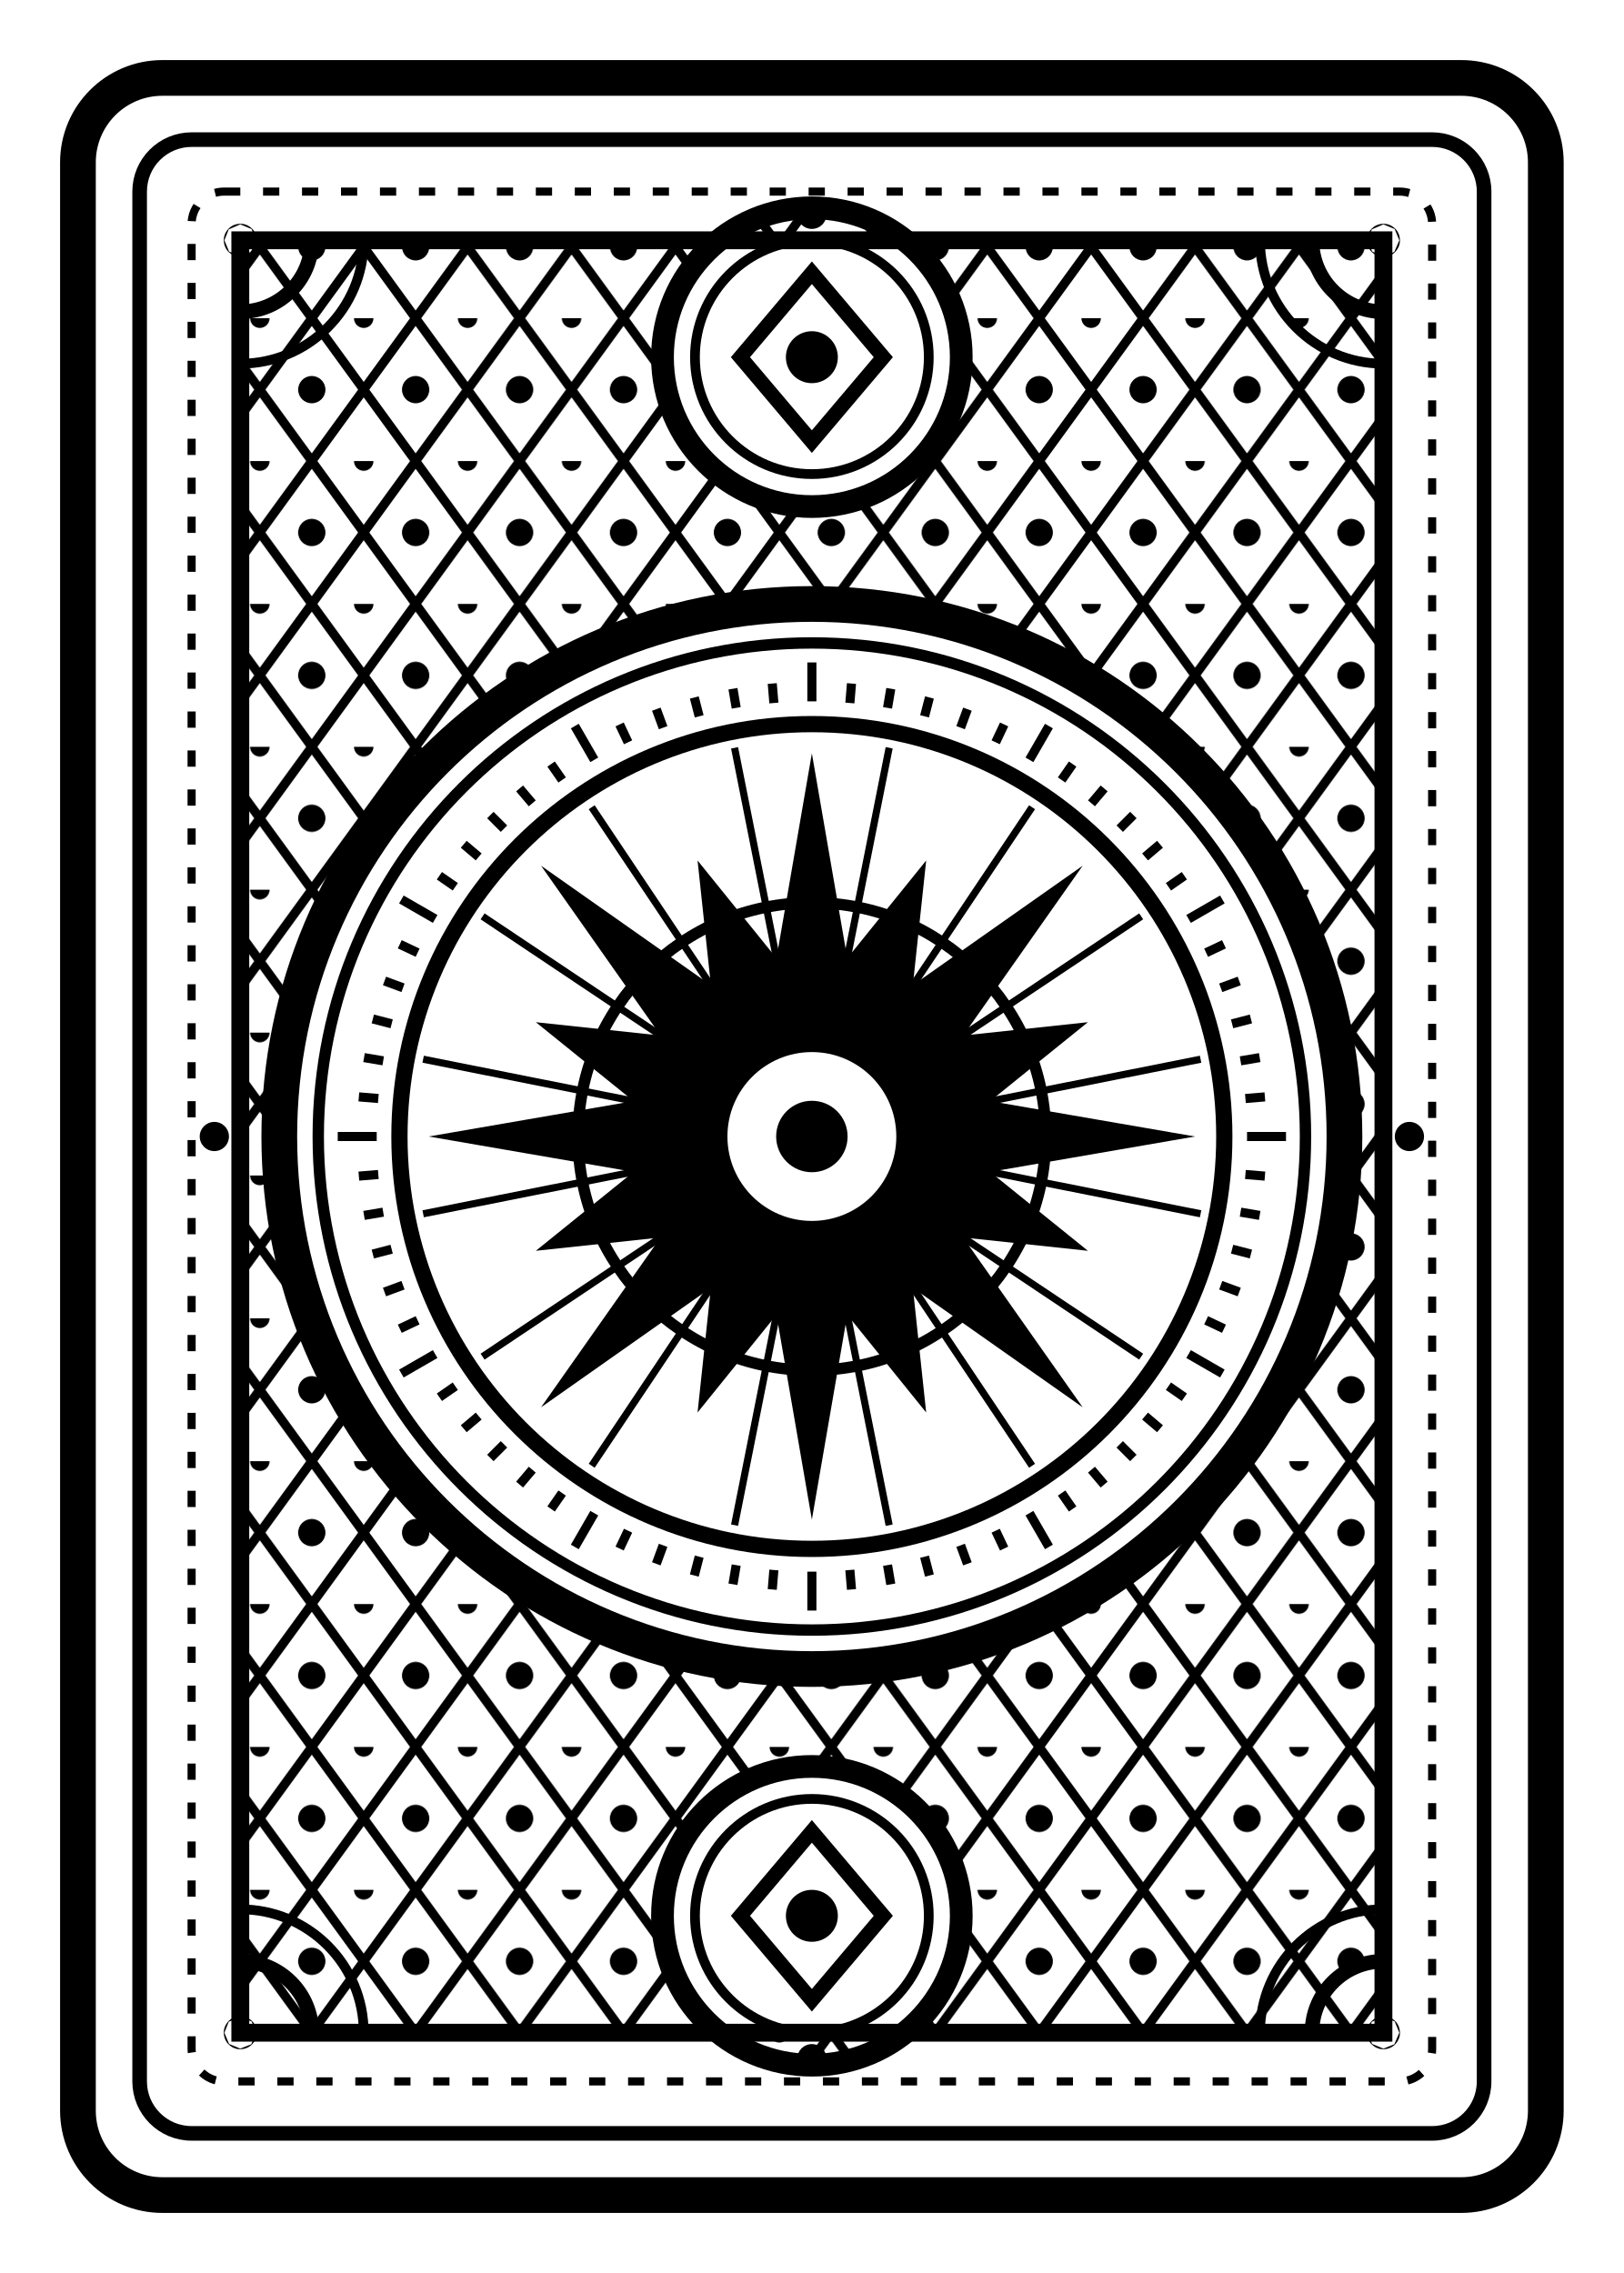
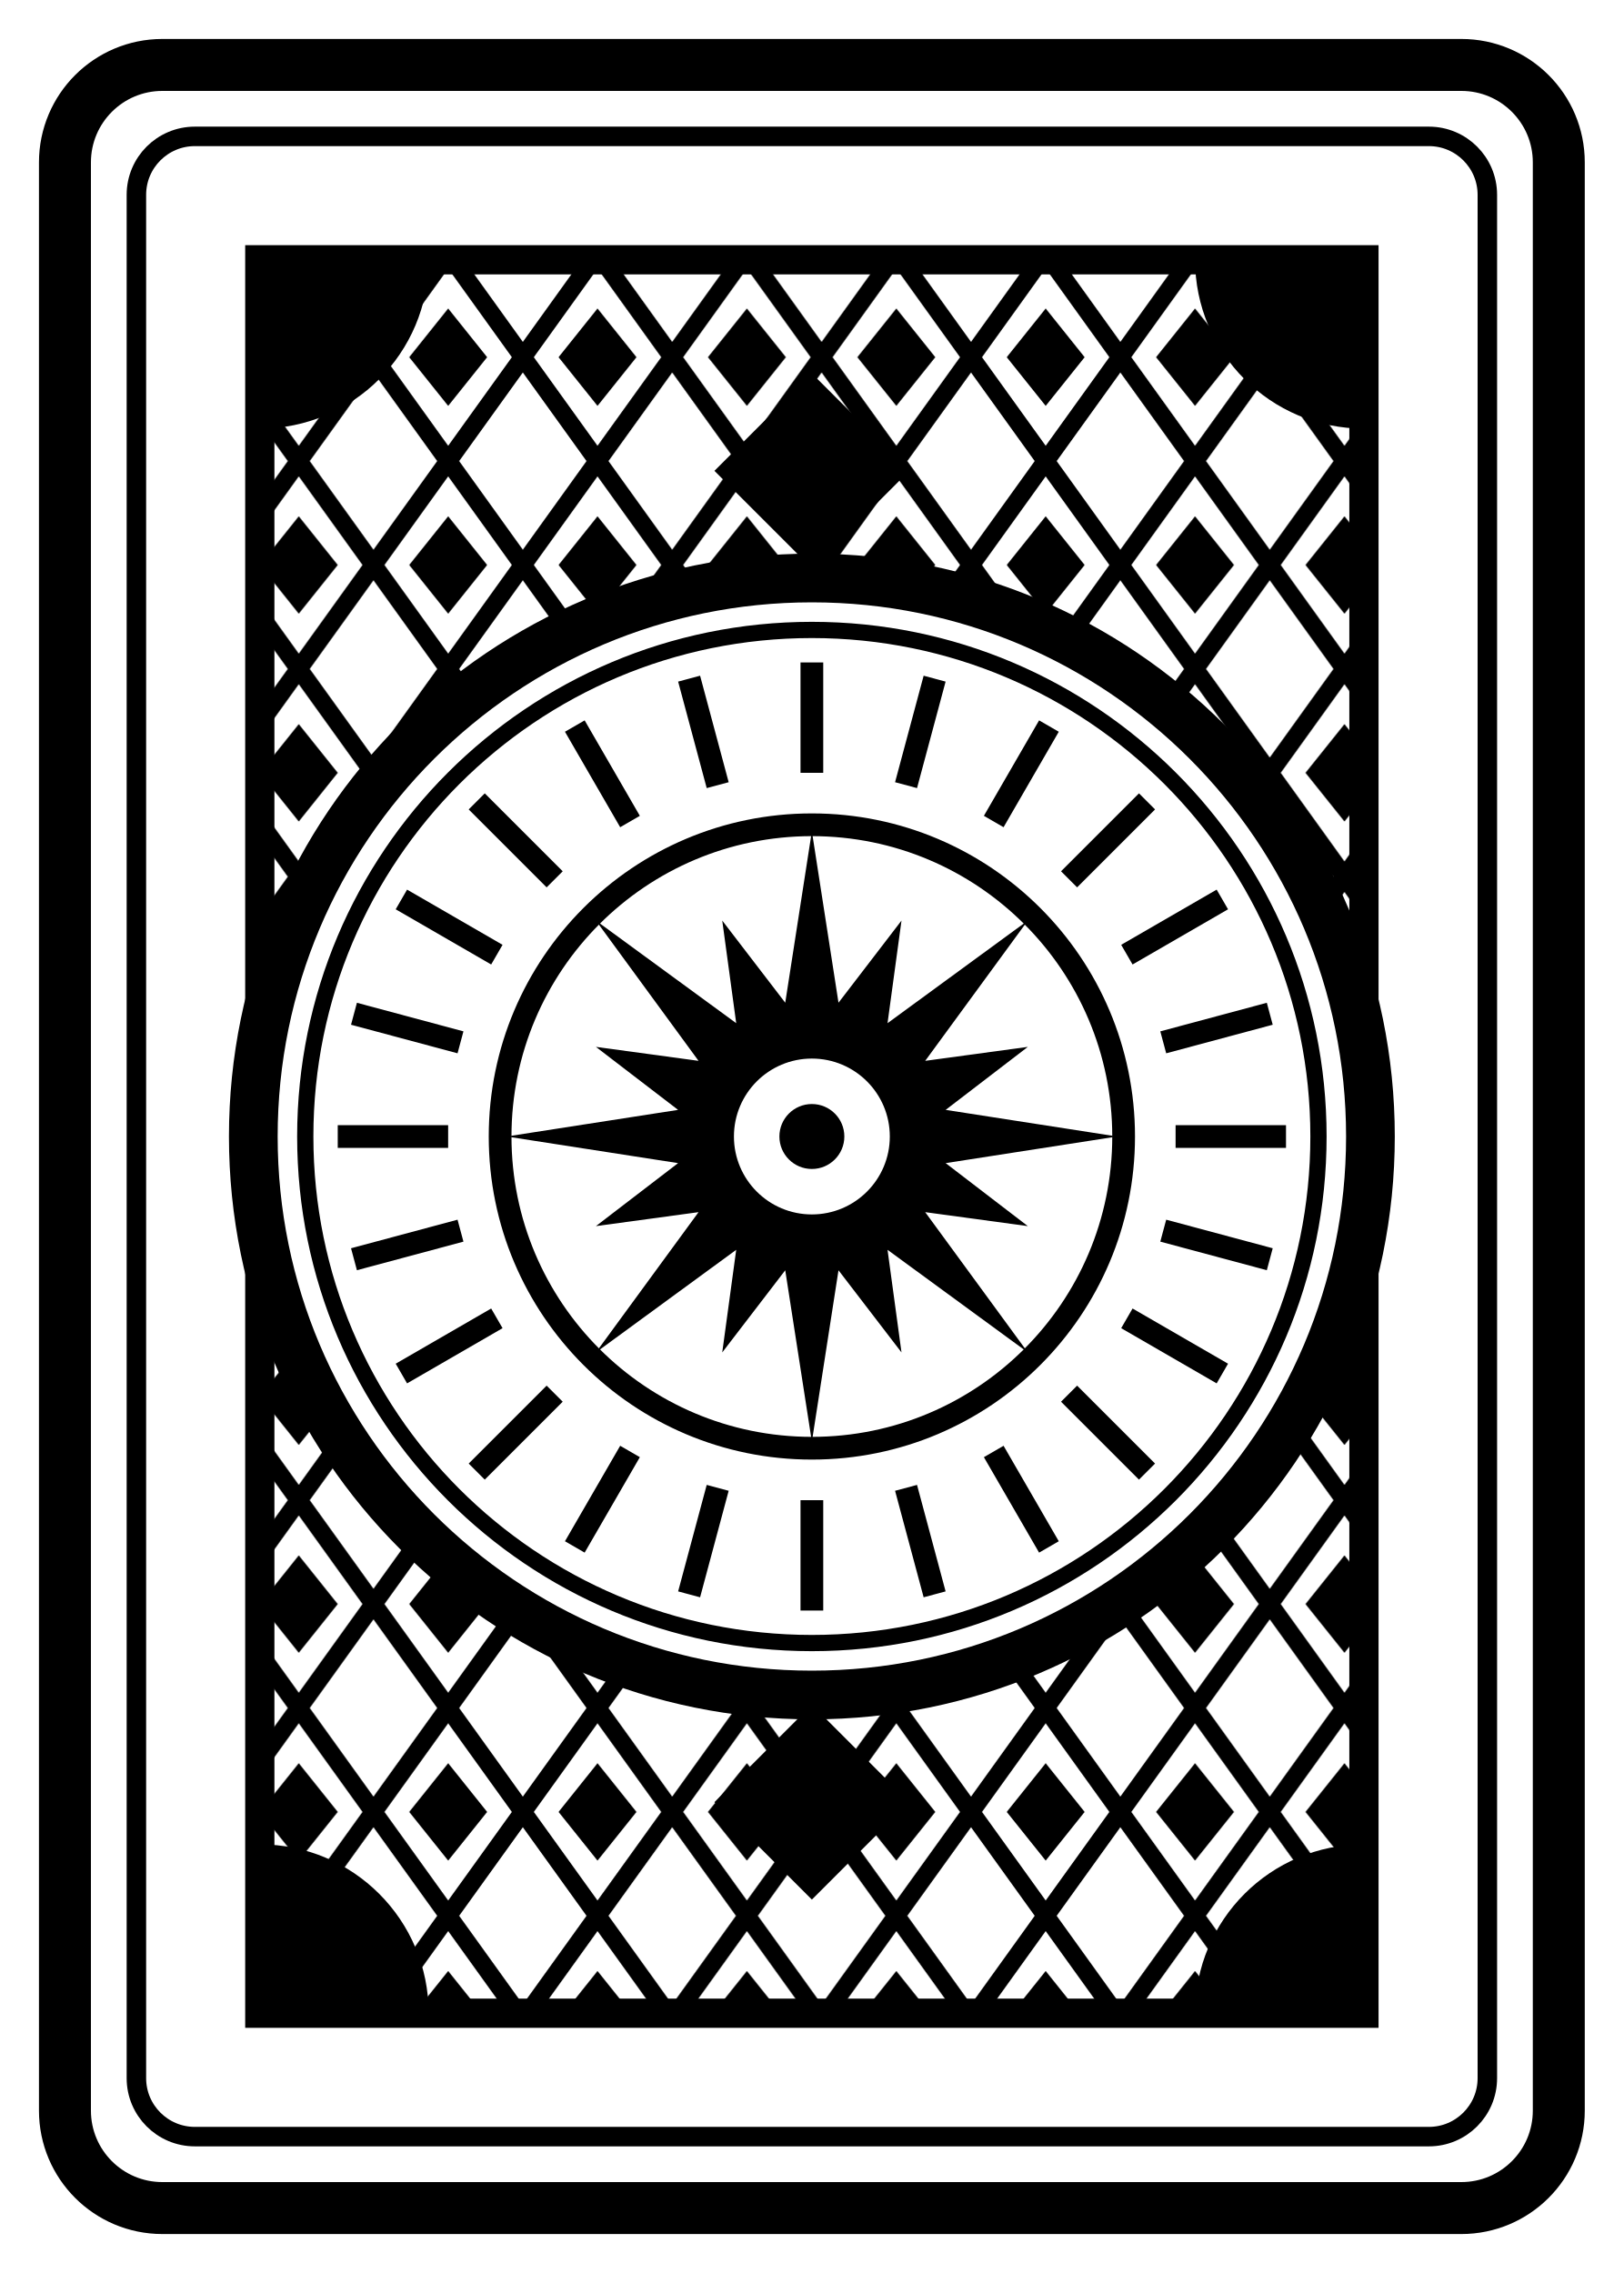
<svg xmlns="http://www.w3.org/2000/svg" viewBox="0 0 50 70">
  <defs>
    <clipPath id="c">
-       <path clip-rule="evenodd" d="M7.4 7.4H42.6V62.6H7.4Z M25 35m-16.4 0a16.4 16.4 0 1 0 32.8 0a16.4 16.4 0 1 0-32.8 0Z M25 11m-4.6 0a4.6 4.6 0 1 0 9.2 0a4.6 4.6 0 1 0-9.2 0Z M25 59m-4.6 0a4.6 4.6 0 1 0 9.2 0a4.6 4.6 0 1 0-9.2 0Z" />
+       <path clip-rule="evenodd" d="M8 8H42V62H8Z M25 35m-17.2 0a17.2 17.2 0 1 0 34.4 0a17.2 17.2 0 1 0-34.4 0Z" />
    </clipPath>
-     <pattern id="p" width="3.2" height="4.4" patternUnits="userSpaceOnUse" patternTransform="translate(1.6 1)">
-       <path d="M1.6 0L3.2 2.2 1.6 4.4 0 2.2Z" fill="none" stroke="#000" stroke-width=".28" />
-       <circle cx="1.6" cy="2.2" r=".42" />
-       <circle cx="0" cy="0" r=".3" />
-       <circle cx="3.2" cy="0" r=".3" />
+     <pattern id="p" width="4.6" height="6.4" patternUnits="userSpaceOnUse" patternTransform="translate(2.3 1.4)">
+       <path d="M2.3 0L4.6 3.2 2.3 6.4 0 3.2Z" fill="none" stroke="#000" stroke-width=".55" />
+       <path d="M2.3 1.7L3.5 3.2 2.3 4.7 1.1 3.2Z" />
    </pattern>
  </defs>
  <rect width="50" height="70" fill="url(#p)" clip-path="url(#c)" />
  <g fill="none" stroke="#000">
-     <rect x="2.4" y="2.4" width="45.2" height="65.2" rx="2.6" stroke-width="1.1" />
-     <rect x="4.3" y="4.3" width="41.4" height="61.4" rx="1.6" stroke-width=".45" />
-     <rect x="5.9" y="5.9" width="38.2" height="58.2" rx="1" stroke-width=".25" stroke-dasharray=".5 .7" />
-     <rect x="7.4" y="7.4" width="35.2" height="55.2" stroke-width=".55" />
-     <path d="M9.6 7.4A2.2 2.2 0 0 1 7.4 9.6" stroke-width="0.45" />
-     <path d="M11.2 7.4A3.8 3.8 0 0 1 7.4 11.2" stroke-width="0.3" />
-     <circle cx="7.4" cy="7.4" r=".01" />
-     <path d="M40.4 7.4A2.2 2.2 0 0 0 42.6 9.6" stroke-width="0.45" />
-     <path d="M38.8 7.4A3.8 3.8 0 0 0 42.6 11.2" stroke-width="0.3" />
-     <circle cx="42.6" cy="7.4" r=".01" />
-     <path d="M9.6 62.6A2.2 2.2 0 0 0 7.4 60.4" stroke-width="0.45" />
-     <path d="M11.2 62.6A3.8 3.8 0 0 0 7.4 58.8" stroke-width="0.3" />
-     <circle cx="7.4" cy="62.6" r=".01" />
-     <path d="M40.4 62.6A2.2 2.2 0 0 1 42.6 60.4" stroke-width="0.45" />
-     <path d="M38.8 62.6A3.8 3.8 0 0 1 42.6 58.8" stroke-width="0.3" />
-     <circle cx="42.6" cy="62.6" r=".01" />
-     <circle cx="25" cy="35" r="16.4" stroke-width="1.1" />
-     <circle cx="25" cy="35" r="15.2" stroke-width=".35" />
-     <circle cx="25" cy="35" r="12.7" stroke-width=".5" />
-     <circle cx="25" cy="35" r="7.2" stroke-width=".35" />
-     <path d="M25 21.6L25 20.4M26.17 21.65L26.22 21.05M27.33 21.8L27.43 21.21M28.47 22.06L28.62 21.48M29.58 22.41L29.79 21.84M30.66 22.86L30.92 22.31M31.7 23.4L32.3 22.36M32.69 24.02L33.03 23.53M33.61 24.74L34 24.28M34.48 25.52L34.9 25.1M35.26 26.39L35.72 26M35.98 27.31L36.47 26.97M36.6 28.3L37.64 27.7M37.14 29.34L37.69 29.08M37.59 30.42L38.16 30.21M37.94 31.53L38.52 31.38M38.2 32.67L38.79 32.57M38.35 33.83L38.95 33.78M38.4 35L39.6 35M38.35 36.17L38.95 36.22M38.2 37.33L38.79 37.43M37.94 38.47L38.52 38.62M37.59 39.58L38.16 39.79M37.14 40.66L37.69 40.92M36.6 41.7L37.64 42.3M35.98 42.69L36.47 43.03M35.26 43.61L35.72 44M34.48 44.48L34.9 44.9M33.61 45.26L34 45.72M32.69 45.98L33.03 46.47M31.7 46.6L32.3 47.64M30.66 47.14L30.92 47.69M29.58 47.59L29.79 48.16M28.47 47.94L28.62 48.52M27.33 48.2L27.43 48.79M26.17 48.35L26.22 48.95M25 48.4L25 49.6M23.83 48.35L23.78 48.95M22.67 48.2L22.57 48.79M21.53 47.94L21.38 48.52M20.42 47.59L20.21 48.16M19.34 47.14L19.08 47.69M18.3 46.6L17.7 47.64M17.31 45.98L16.97 46.47M16.39 45.26L16 45.72M15.52 44.48L15.1 44.9M14.74 43.61L14.28 44M14.02 42.69L13.53 43.03M13.4 41.7L12.36 42.3M12.86 40.66L12.31 40.92M12.41 39.58L11.84 39.79M12.06 38.47L11.48 38.62M11.8 37.33L11.21 37.43M11.65 36.17L11.05 36.22M11.6 35L10.4 35M11.65 33.83L11.05 33.78M11.8 32.67L11.21 32.57M12.06 31.53L11.48 31.38M12.41 30.42L11.84 30.21M12.86 29.34L12.31 29.08M13.4 28.3L12.36 27.7M14.02 27.31L13.53 26.97M14.74 26.39L14.28 26M15.52 25.52L15.1 25.1M16.39 24.74L16 24.28M17.31 24.02L16.97 23.53M18.3 23.4L17.7 22.36M19.34 22.86L19.08 22.31M20.42 22.41L20.21 21.84M21.53 22.06L21.38 21.48M22.67 21.8L22.57 21.21M23.83 21.65L23.78 21.05" stroke-width=".28" />
-     <path d="M25.66 31.67L27.38 23.03M26.89 32.17L31.78 24.86M27.83 33.11L35.14 28.22M28.33 34.34L36.97 32.62M28.33 35.66L36.97 37.38M27.83 36.89L35.14 41.78M26.89 37.83L31.78 45.14M25.66 38.33L27.38 46.97M24.34 38.33L22.62 46.97M23.11 37.83L18.22 45.14M22.17 36.89L14.86 41.78M21.67 35.66L13.03 37.38M21.67 34.34L13.03 32.62M22.17 33.11L14.86 28.22M23.11 32.17L18.22 24.86M24.34 31.67L22.62 23.03" stroke-width=".22" />
-     <circle cx="25" cy="11" r="4.6" stroke-width=".7" />
-     <circle cx="25" cy="11" r="3.6" stroke-width=".3" />
-     <path d="M25 8.4L27.2 11 25 13.6 22.8 11Z" stroke-width=".45" />
-     <circle cx="25" cy="59" r="4.6" stroke-width=".7" />
-     <circle cx="25" cy="59" r="3.6" stroke-width=".3" />
-     <path d="M25 56.4L27.2 59 25 61.6 22.8 59Z" stroke-width=".45" />
+     <rect x="2" y="2" width="46" height="66" rx="3" stroke-width="1.6" />
+     <rect x="4.2" y="4.2" width="41.6" height="61.6" rx="1.8" stroke-width=".6" />
+     <rect x="8" y="8" width="34" height="54" stroke-width=".9" />
+     <circle cx="25" cy="35" r="17.2" stroke-width="1.5" />
+     <circle cx="25" cy="35" r="15.6" stroke-width=".5" />
+     <circle cx="25" cy="35" r="9.6" stroke-width=".7" />
+     <path d="M25 23.8L25 20.4M27.9 24.18L28.78 20.9M30.6 25.3L32.3 22.36M32.92 27.08L35.32 24.68M34.7 29.4L37.64 27.7M35.82 32.1L39.1 31.22M36.2 35L39.6 35M35.82 37.9L39.1 38.78M34.7 40.6L37.64 42.3M32.92 42.92L35.32 45.32M30.6 44.7L32.3 47.64M27.9 45.82L28.78 49.1M25 46.2L25 49.6M22.1 45.82L21.22 49.1M19.4 44.7L17.7 47.64M17.08 42.92L14.68 45.32M15.3 40.6L12.36 42.3M14.18 37.9L10.9 38.78M13.8 35L10.4 35M14.18 32.1L10.9 31.22M15.3 29.4L12.36 27.7M17.08 27.08L14.68 24.68M19.4 25.3L17.7 22.36M22.1 24.18L21.22 20.9" stroke-width=".7" />
  </g>
-   <path fill="#000" fill-rule="evenodd" d="M25 23.2L26.09 29.51L28.52 26.5L28.11 30.34L33.34 26.66L29.66 31.89L33.5 31.48L30.49 33.91L36.8 35L30.49 36.09L33.5 38.52L29.66 38.11L33.34 43.34L28.11 39.66L28.52 43.5L26.09 40.49L25 46.8L23.91 40.49L21.48 43.5L21.89 39.66L16.66 43.34L20.34 38.11L16.5 38.52L19.51 36.09L13.2 35L19.51 33.91L16.5 31.48L20.34 31.89L16.66 26.66L21.89 30.34L21.48 26.5L23.91 29.51Z M25 35m-2.6 0a2.6 2.6 0 1 0 5.2 0a2.6 2.6 0 1 0-5.2 0Z" />
-   <circle cx="25" cy="35" r="1.1" />
-   <circle cx="25" cy="11" r=".8" />
-   <circle cx="25" cy="59" r=".8" />
-   <circle cx="25" cy="6.6" r=".45" />
-   <circle cx="25" cy="63.4" r=".45" />
-   <circle cx="6.6" cy="35" r=".45" />
-   <circle cx="43.4" cy="35" r=".45" />
+   <path d="M8 8H13.2A5.2 5.2 0 0 1 8 13.2Z" />
+   <path d="M42 8H36.8A5.2 5.2 0 0 0 42 13.2Z" />
+   <path d="M8 62H13.2A5.2 5.2 0 0 0 8 56.8Z" />
+   <path d="M42 62H36.8A5.2 5.2 0 0 1 42 56.8Z" />
+   <path fill-rule="evenodd" d="M25 25.6L25.82 30.88L27.76 28.35L27.33 31.51L31.65 28.35L28.49 32.67L31.65 32.24L29.12 34.18L34.4 35L29.12 35.82L31.65 37.76L28.49 37.33L31.65 41.65L27.33 38.49L27.76 41.65L25.82 39.12L25 44.4L24.18 39.12L22.24 41.65L22.67 38.49L18.35 41.65L21.51 37.33L18.35 37.76L20.88 35.82L15.6 35L20.88 34.18L18.35 32.24L21.51 32.67L18.35 28.35L22.67 31.51L22.24 28.35L24.18 30.88Z M25 35m-2.4 0a2.4 2.4 0 1 0 4.8 0a2.4 2.4 0 1 0-4.8 0Z" />
+   <circle cx="25" cy="35" r="1" />
+   <path d="M25 11.5L28 14.5 25 17.5 22 14.5Z" />
+   <path d="M25 52.5L28 55.5 25 58.5 22 55.5Z" />
</svg>
